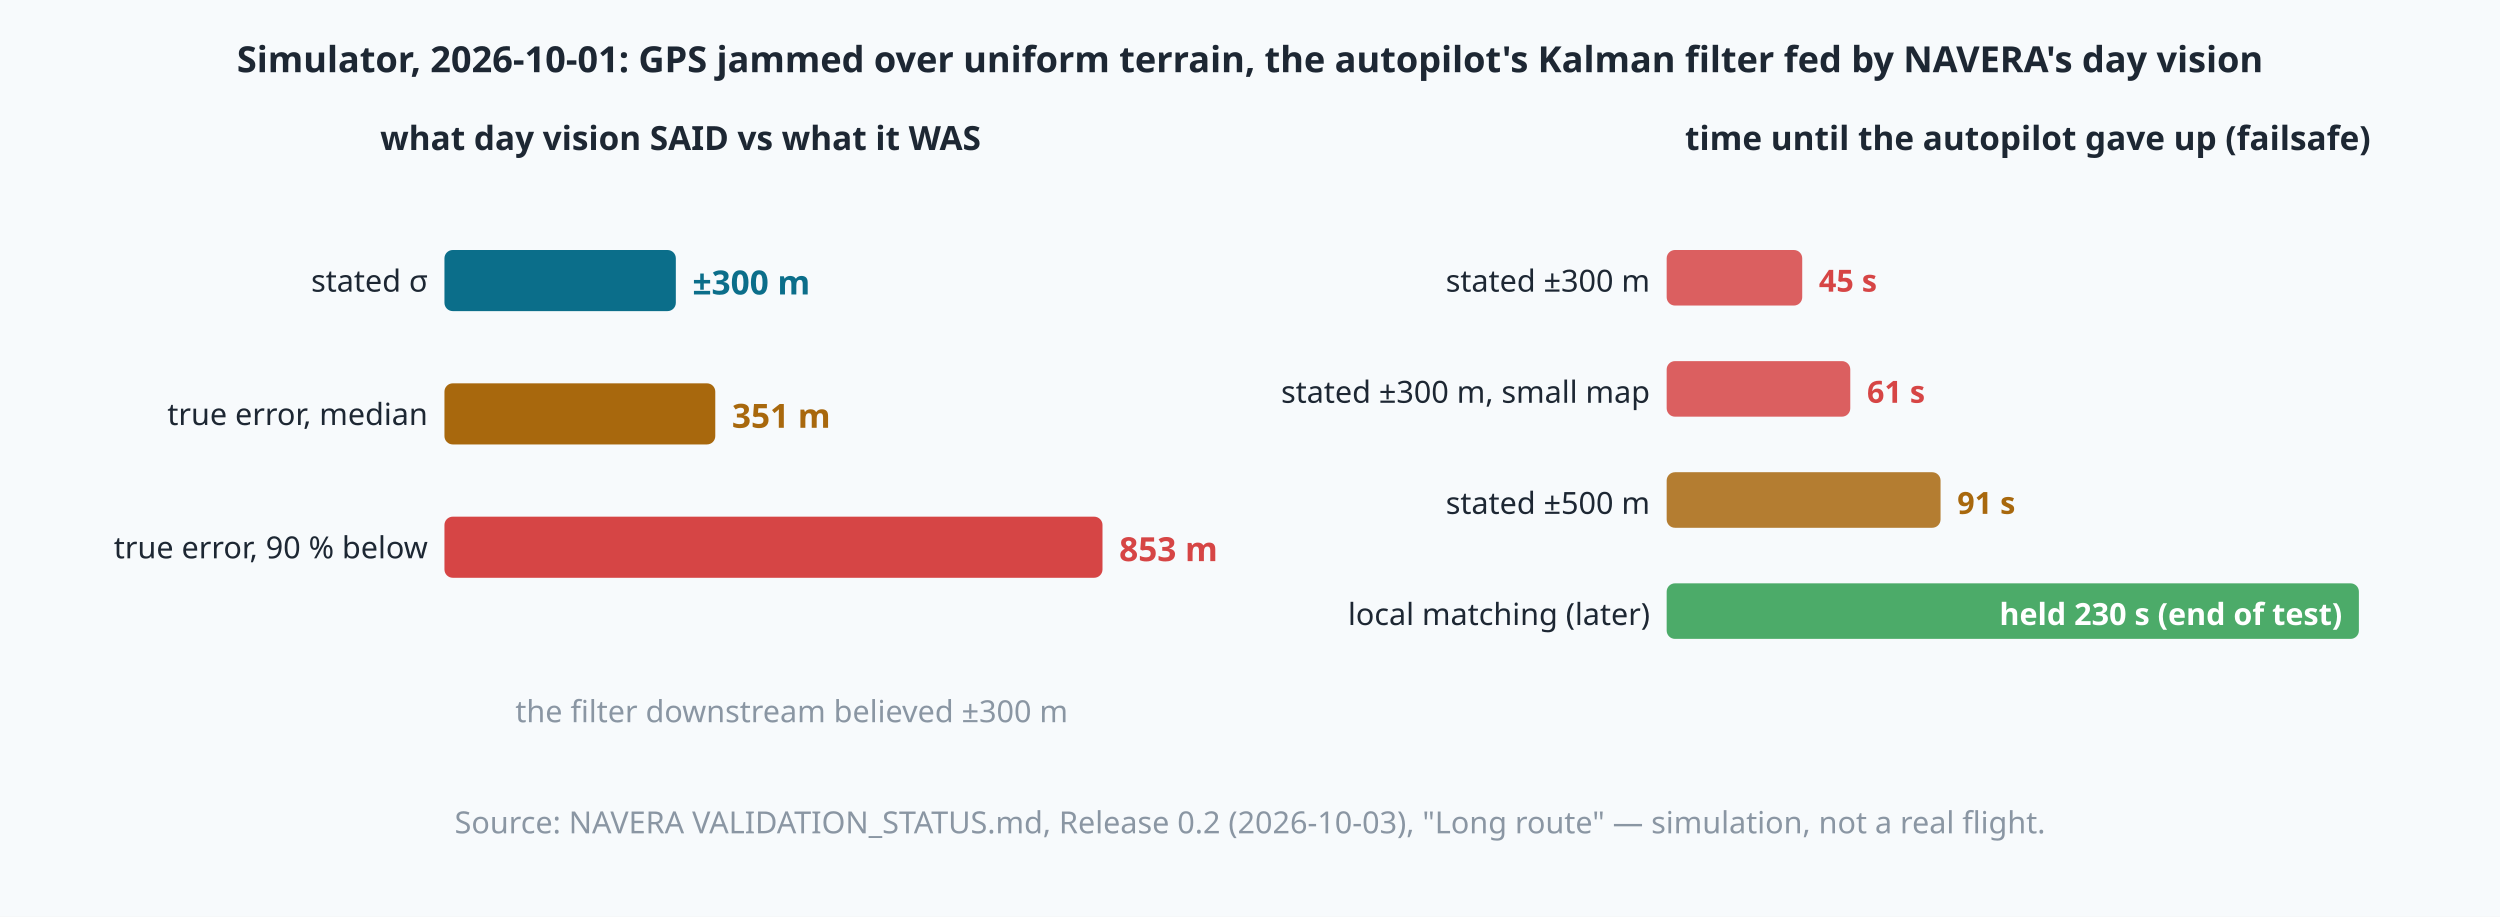
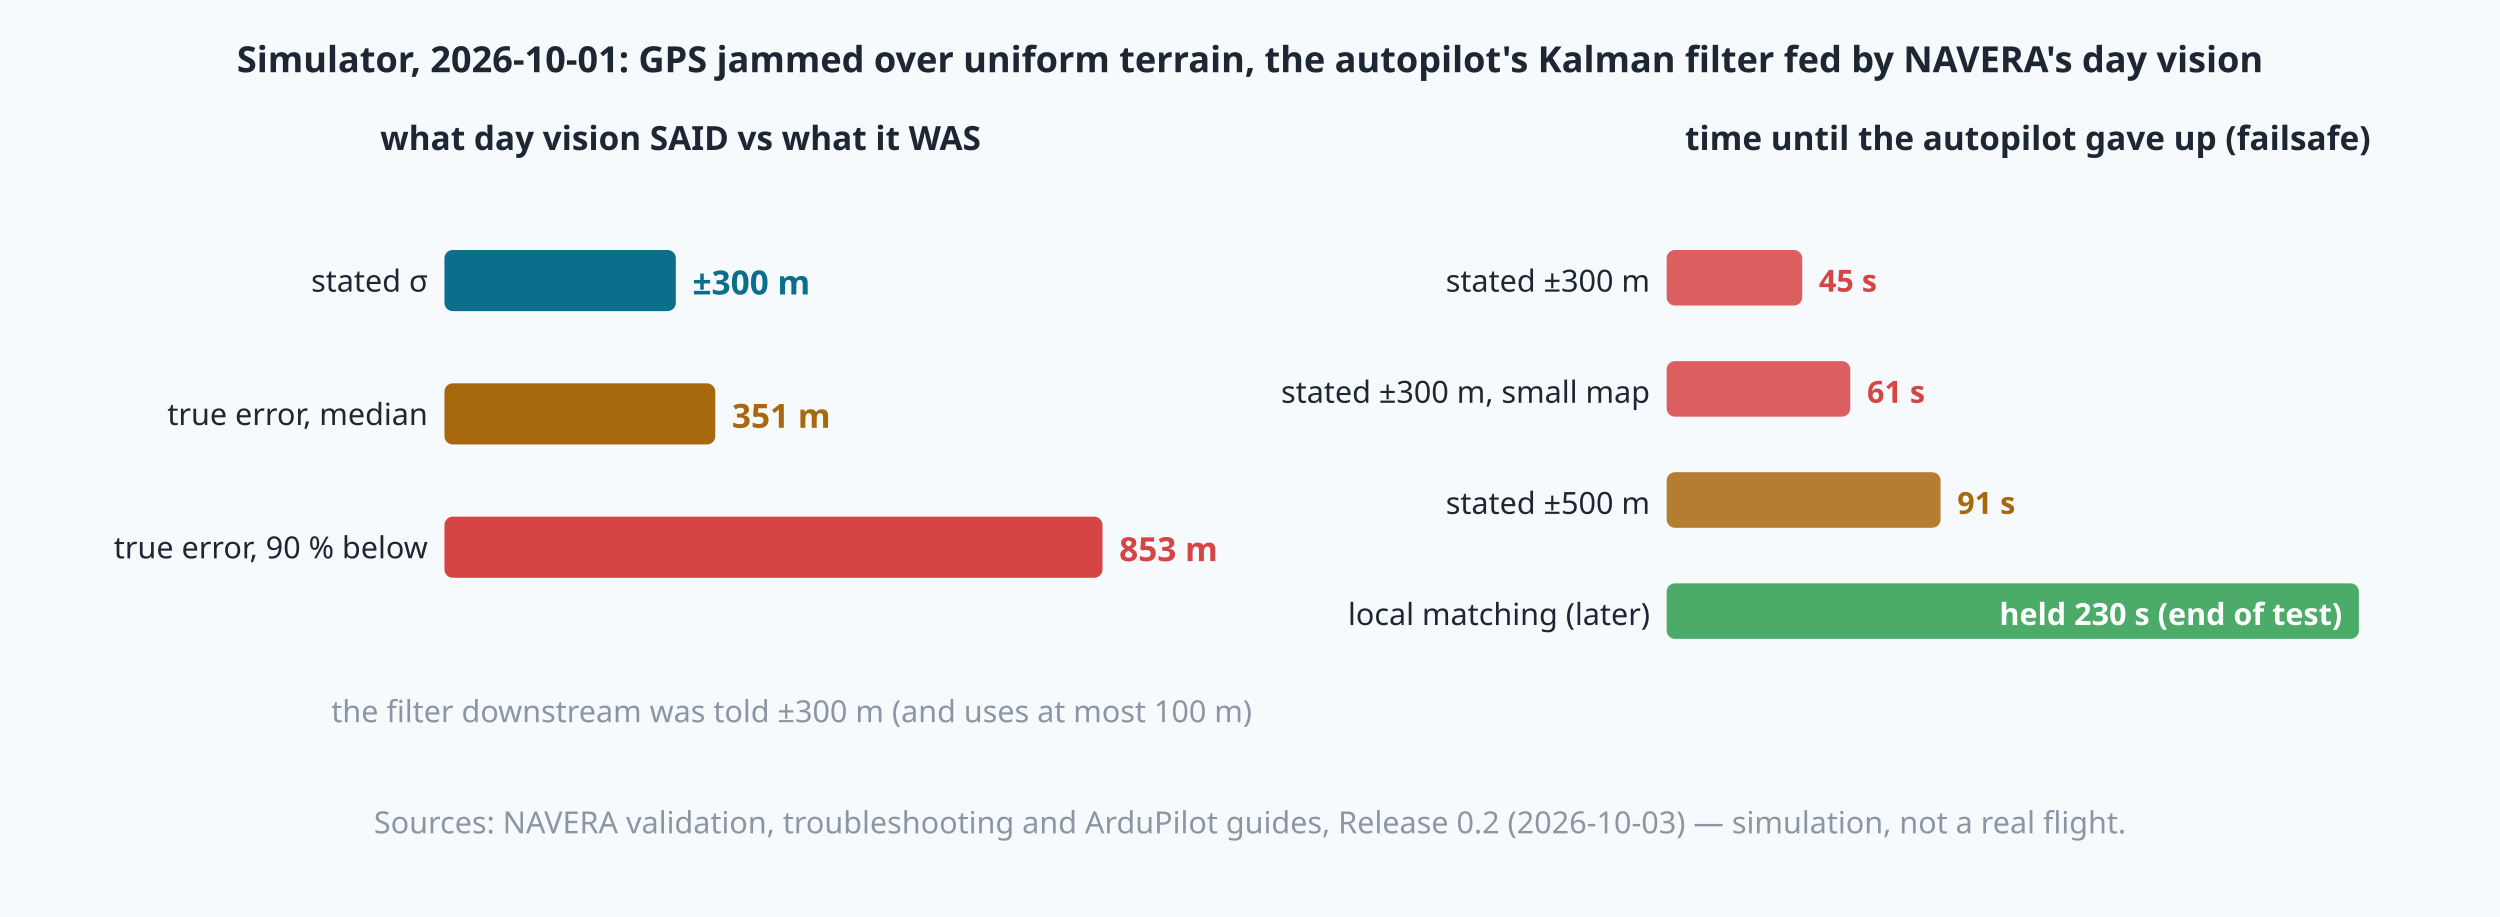
<svg xmlns="http://www.w3.org/2000/svg" viewBox="0 0 900 330" font-family="sans-serif" font-size="13">
  <rect width="900" height="330" fill="#f7fafc" />
  <defs>
    <marker id="mi" viewBox="0 0 10 10" refX="8" refY="5" markerWidth="7" markerHeight="7" orient="auto-start-reverse">
      <path d="M0 0L10 5L0 10z" fill="#1d2733" />
    </marker>
    <marker id="mr" viewBox="0 0 10 10" refX="8" refY="5" markerWidth="7" markerHeight="7" orient="auto-start-reverse">
      <path d="M0 0L10 5L0 10z" fill="#d64545" />
    </marker>
    <marker id="mb" viewBox="0 0 10 10" refX="8" refY="5" markerWidth="7" markerHeight="7" orient="auto-start-reverse">
      <path d="M0 0L10 5L0 10z" fill="#0b6e8a" />
    </marker>
    <marker id="mo" viewBox="0 0 10 10" refX="8" refY="5" markerWidth="7" markerHeight="7" orient="auto-start-reverse">
      <path d="M0 0L10 5L0 10z" fill="#a8680d" />
    </marker>
    <marker id="mg" viewBox="0 0 10 10" refX="8" refY="5" markerWidth="7" markerHeight="7" orient="auto-start-reverse">
      <path d="M0 0L10 5L0 10z" fill="#8a96a3" />
    </marker>
    <marker id="mn" viewBox="0 0 10 10" refX="8" refY="5" markerWidth="7" markerHeight="7" orient="auto-start-reverse">
      <path d="M0 0L10 5L0 10z" fill="#2e9e4f" />
    </marker>
  </defs>
  <text x="450.0" y="26.0" text-anchor="middle" font-size="13" fill="#1d2733" font-weight="bold">Simulator, 2026-10-01: GPS jammed over uniform terrain, the autopilot's Kalman filter fed by NAVERA's day vision</text>
  <text x="245.0" y="54.0" text-anchor="middle" font-size="12" fill="#1d2733" font-weight="bold">what day vision SAID vs what it WAS</text>
  <text x="154.0" y="105.0" text-anchor="end" font-size="11" fill="#1d2733" font-weight="normal">stated σ</text>
  <rect x="160.0" y="90.0" width="83.3" height="22.0" fill="#0b6e8a" stroke="none" rx="3" fill-opacity="1.0" />
  <text x="249.3" y="106.0" text-anchor="start" font-size="12" fill="#0b6e8a" font-weight="bold">±300 m</text>
  <text x="154.0" y="153.0" text-anchor="end" font-size="11" fill="#1d2733" font-weight="normal">true error, median</text>
  <rect x="160.0" y="138.0" width="97.5" height="22.0" fill="#a8680d" stroke="none" rx="3" fill-opacity="1.0" />
  <text x="263.5" y="154.0" text-anchor="start" font-size="12" fill="#a8680d" font-weight="bold">351 m</text>
  <text x="154.0" y="201.0" text-anchor="end" font-size="11" fill="#1d2733" font-weight="normal">true error, 90 % below</text>
  <rect x="160.0" y="186.0" width="236.9" height="22.0" fill="#d64545" stroke="none" rx="3" fill-opacity="1.0" />
  <text x="402.9" y="202.0" text-anchor="start" font-size="12" fill="#d64545" font-weight="bold">853 m</text>
-   <text x="285.0" y="260.0" text-anchor="middle" font-size="11" fill="#8a96a3" font-weight="normal">the filter downstream believed ±300 m</text>
+   <text x="285.0" y="260.0" text-anchor="middle" font-size="11" fill="#8a96a3" font-weight="normal">the filter downstream was told ±300 m (and uses at most 100 m)</text>
  <text x="730.0" y="54.0" text-anchor="middle" font-size="12" fill="#1d2733" font-weight="bold">time until the autopilot gave up (failsafe)</text>
  <text x="594.0" y="105.0" text-anchor="end" font-size="11" fill="#1d2733" font-weight="normal">stated ±300 m</text>
  <rect x="600.0" y="90.0" width="48.8" height="20.0" fill="#d64545" stroke="none" rx="3" fill-opacity="0.85" />
  <text x="654.8" y="105.0" text-anchor="start" font-size="11" fill="#d64545" font-weight="bold">45 s</text>
  <text x="594.0" y="145.0" text-anchor="end" font-size="11" fill="#1d2733" font-weight="normal">stated ±300 m, small map</text>
  <rect x="600.0" y="130.0" width="66.1" height="20.0" fill="#d64545" stroke="none" rx="3" fill-opacity="0.85" />
  <text x="672.1" y="145.0" text-anchor="start" font-size="11" fill="#d64545" font-weight="bold">61 s</text>
  <text x="594.0" y="185.0" text-anchor="end" font-size="11" fill="#1d2733" font-weight="normal">stated ±500 m</text>
  <rect x="600.0" y="170.0" width="98.6" height="20.0" fill="#a8680d" stroke="none" rx="3" fill-opacity="0.85" />
  <text x="704.6" y="185.0" text-anchor="start" font-size="11" fill="#a8680d" font-weight="bold">91 s</text>
  <text x="594.0" y="225.0" text-anchor="end" font-size="11" fill="#1d2733" font-weight="normal">local matching (later)</text>
  <rect x="600.0" y="210.0" width="249.2" height="20.0" fill="#2e9e4f" stroke="none" rx="3" fill-opacity="0.85" />
  <text x="843.2" y="225.0" text-anchor="end" font-size="11" fill="#ffffff" font-weight="bold">held 230 s (end of test)</text>
-   <text x="450.0" y="300.0" text-anchor="middle" font-size="11" fill="#8a96a3" font-weight="normal">Source: NAVERA VALIDATION_STATUS.md, Release 0.2 (2026-10-03), "Long route" — simulation, not a real flight.</text>
+   <text x="450.0" y="300.0" text-anchor="middle" font-size="11" fill="#8a96a3" font-weight="normal">Sources: NAVERA validation, troubleshooting and ArduPilot guides, Release 0.2 (2026-10-03) — simulation, not a real flight.</text>
</svg>
